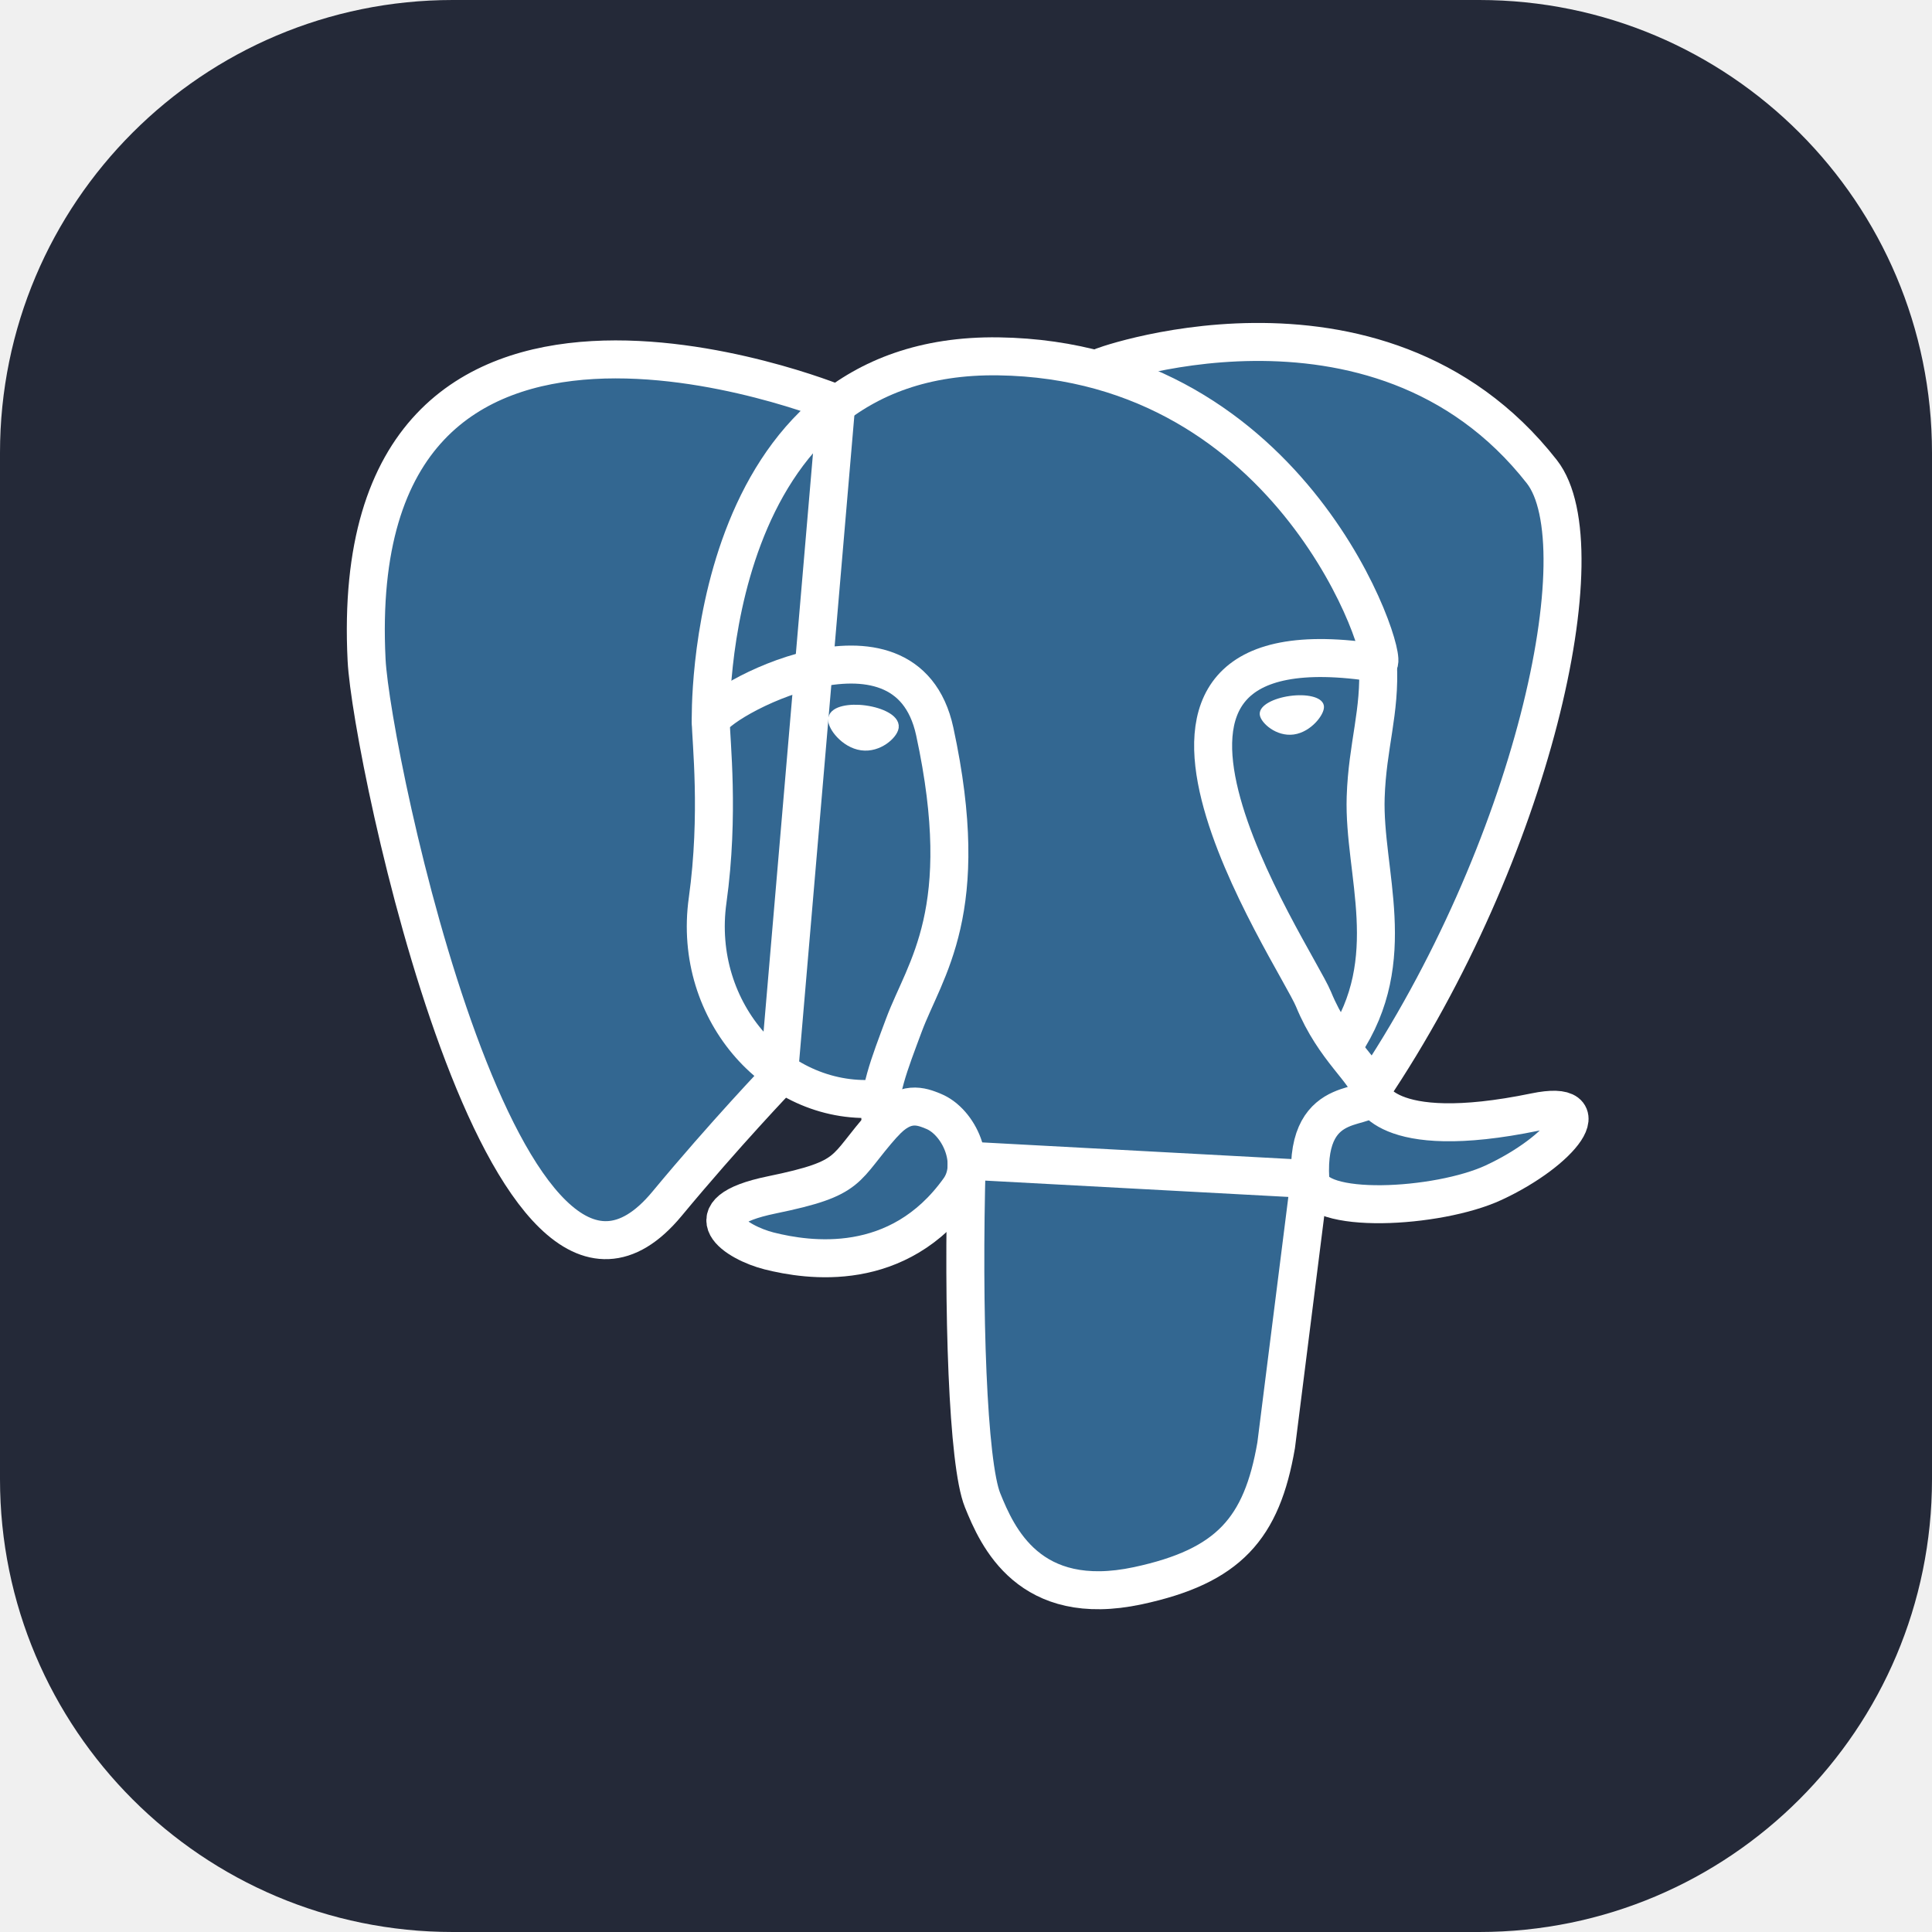
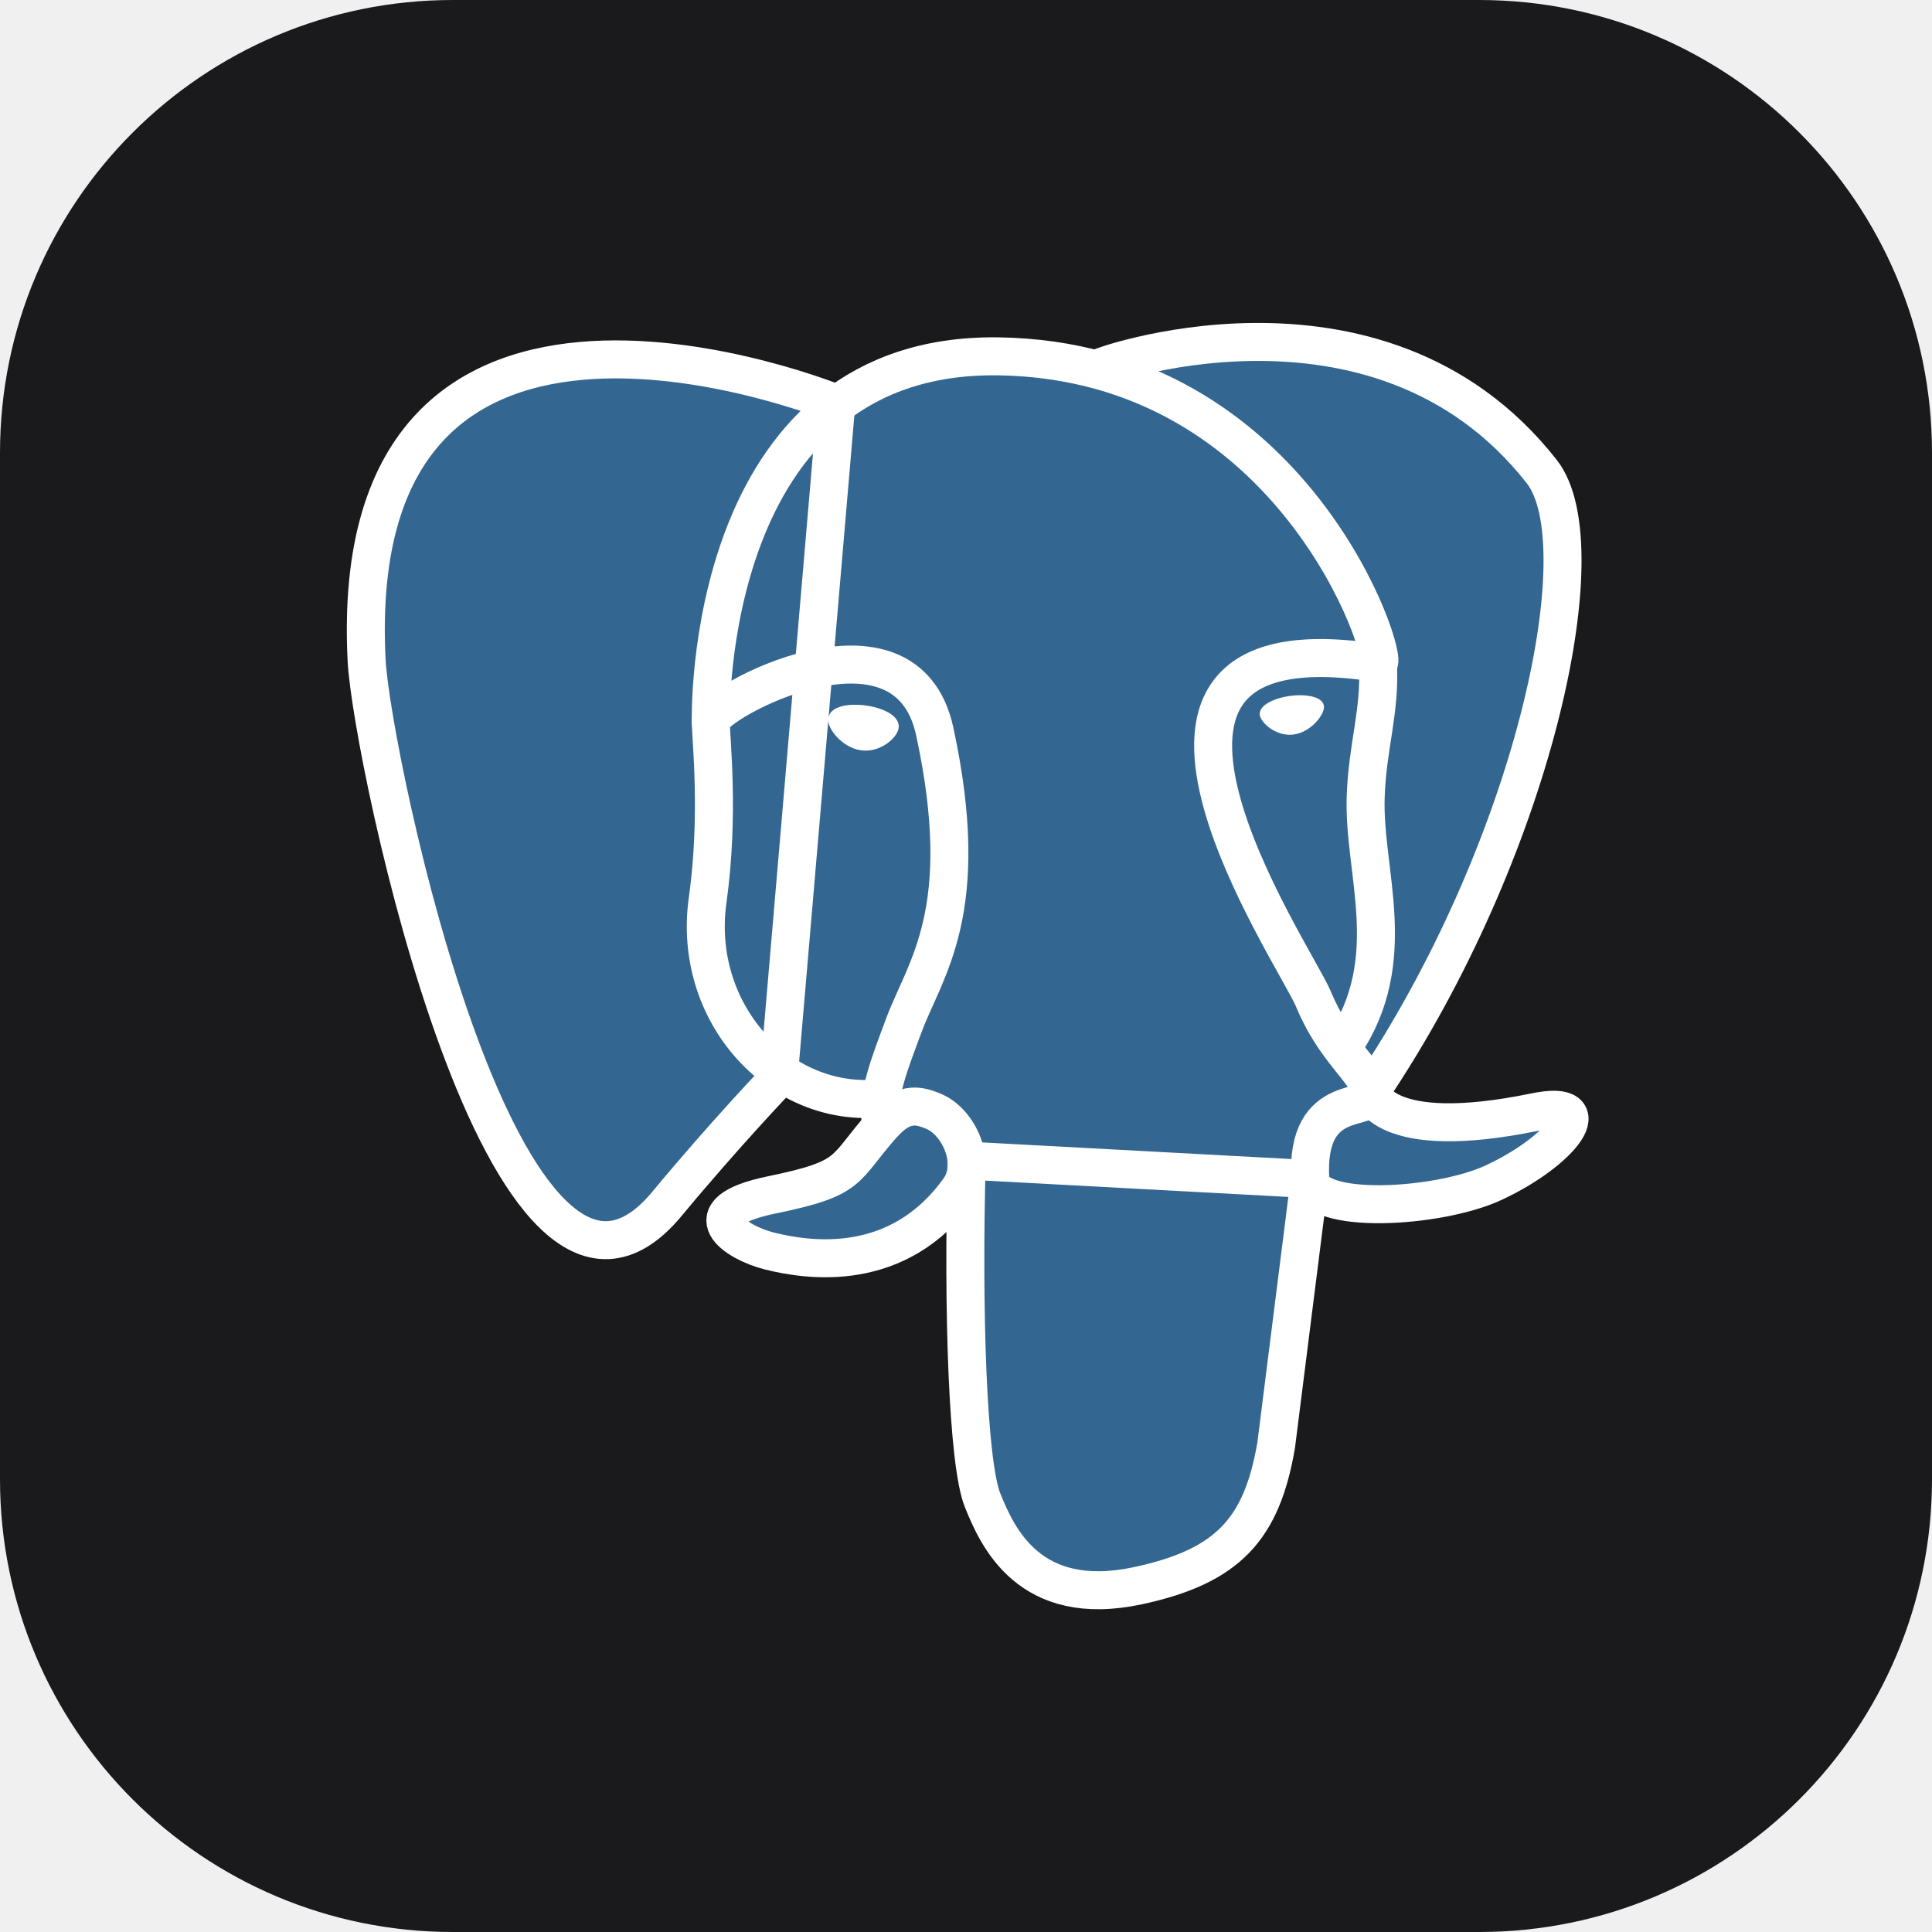
<svg xmlns="http://www.w3.org/2000/svg" width="256" height="256" fill="none" viewBox="0 0 256 256">
-   <rect width="256" height="256" fill="#242938" rx="60" />
+   <rect width="256" height="256" fill="#1A1A1D" rx="60" />
  <path fill="#336791" d="M203.48 148.688C183.16 152.878 181.684 145.995 181.684 145.995C203.15 114.143 212.129 73.713 204.38 63.82C183.259 36.82 146.689 49.596 146.077 49.927L145.88 49.962C141.414 49.066 136.873 48.592 132.317 48.548C123.12 48.408 116.145 50.96 110.844 54.975C110.844 54.975 45.608 28.102 48.645 88.774C49.292 101.684 67.138 186.509 88.442 160.845C96.289 151.409 103.812 143.484 103.812 143.484C107.539 145.966 112.018 147.232 116.708 146.775L117.073 146.466C116.966 147.681 117.016 148.905 117.221 150.108C111.737 156.239 113.354 157.315 102.385 159.572C91.29 161.857 97.815 165.928 102.062 166.997C107.223 168.291 119.162 170.119 127.234 158.827L126.91 160.113C129.062 161.836 130.566 171.314 130.313 179.906C130.06 188.499 129.891 194.391 131.579 199.003C133.266 203.616 134.954 213.98 149.368 210.956C161.413 208.376 167.649 201.675 168.528 190.524C169.147 182.592 170.539 183.759 170.638 176.672L171.763 173.311C173.049 162.553 171.973 159.087 179.391 160.704L181.198 160.866C186.662 161.112 193.813 159.987 198.003 158.039C207.038 153.849 212.396 146.845 203.487 148.688H203.48Z" />
  <path stroke="#fff" stroke-linecap="round" stroke-linejoin="round" stroke-width="5.034" d="M146.07 48.596C143.82 49.299 182.38 34.498 204.303 62.504C212.038 72.397 203.073 112.827 181.606 144.678M128.098 153.784C127.536 173.795 128.239 193.946 130.194 198.784C132.148 203.621 136.346 213.198 150.767 210.118C162.812 207.538 167.199 202.538 169.098 191.506L173.548 156.231L128.098 153.784ZM110.816 53.469C110.816 53.469 45.538 26.778 48.575 87.451C49.222 100.36 67.067 185.185 88.372 159.521C96.148 150.148 103.18 142.815 103.18 142.815L110.816 53.469Z" />
  <path stroke="#fff" stroke-linecap="round" stroke-linejoin="bevel" stroke-width="5.034" d="M181.613 144.664C181.613 144.664 183.02 151.555 203.41 147.35C212.319 145.508 206.954 152.511 197.926 156.702C190.515 160.147 173.893 161.026 173.619 156.28C172.916 144.01 182.366 147.737 181.684 144.664C181.065 141.894 176.832 139.18 174.048 132.402C171.608 126.495 140.579 81.144 182.654 87.873C184.201 87.556 171.685 47.795 132.31 47.218C92.935 46.642 94.18 95.628 94.18 95.628" />
  <path stroke="#fff" stroke-linejoin="round" stroke-width="5.034" d="M117.08 148.869C111.596 155 113.213 156.076 102.245 158.333C91.149 160.618 97.674 164.689 101.921 165.758C107.082 167.052 119.021 168.88 127.093 157.58C129.554 154.135 127.079 148.651 123.704 147.259C122.073 146.584 119.893 145.74 117.095 148.876L117.08 148.869Z" />
  <path stroke="#fff" stroke-linecap="round" stroke-linejoin="round" stroke-width="5.034" d="M116.722 148.763C116.159 145.156 117.903 140.874 119.766 135.854C122.565 128.331 129.02 120.807 123.859 96.922C120.013 79.133 94.187 93.216 94.187 95.628C94.187 98.04 95.354 107.863 93.765 119.288C91.677 134.209 103.257 146.823 116.588 145.536" />
  <path fill="#fff" stroke="#fff" stroke-width="1.68" d="M110.577 95.269C110.457 96.092 112.088 98.293 114.205 98.588C116.321 98.884 118.128 97.168 118.248 96.338C118.367 95.509 116.736 94.609 114.62 94.313C112.503 94.018 110.682 94.454 110.577 95.269V95.269Z" />
  <path fill="#fff" stroke="#fff" stroke-width=".837" d="M175.011 93.589C175.123 94.412 173.499 96.612 171.383 96.908C169.266 97.203 167.445 95.487 167.34 94.658C167.234 93.828 168.852 92.928 170.968 92.633C173.084 92.338 174.905 92.773 175.011 93.589Z" />
  <path stroke="#fff" stroke-linecap="round" stroke-linejoin="round" stroke-width="5.034" d="M182.577 87.887C182.928 94.356 181.184 98.75 180.959 105.634C180.636 115.632 185.727 127.079 178.055 138.54" />
</svg>
